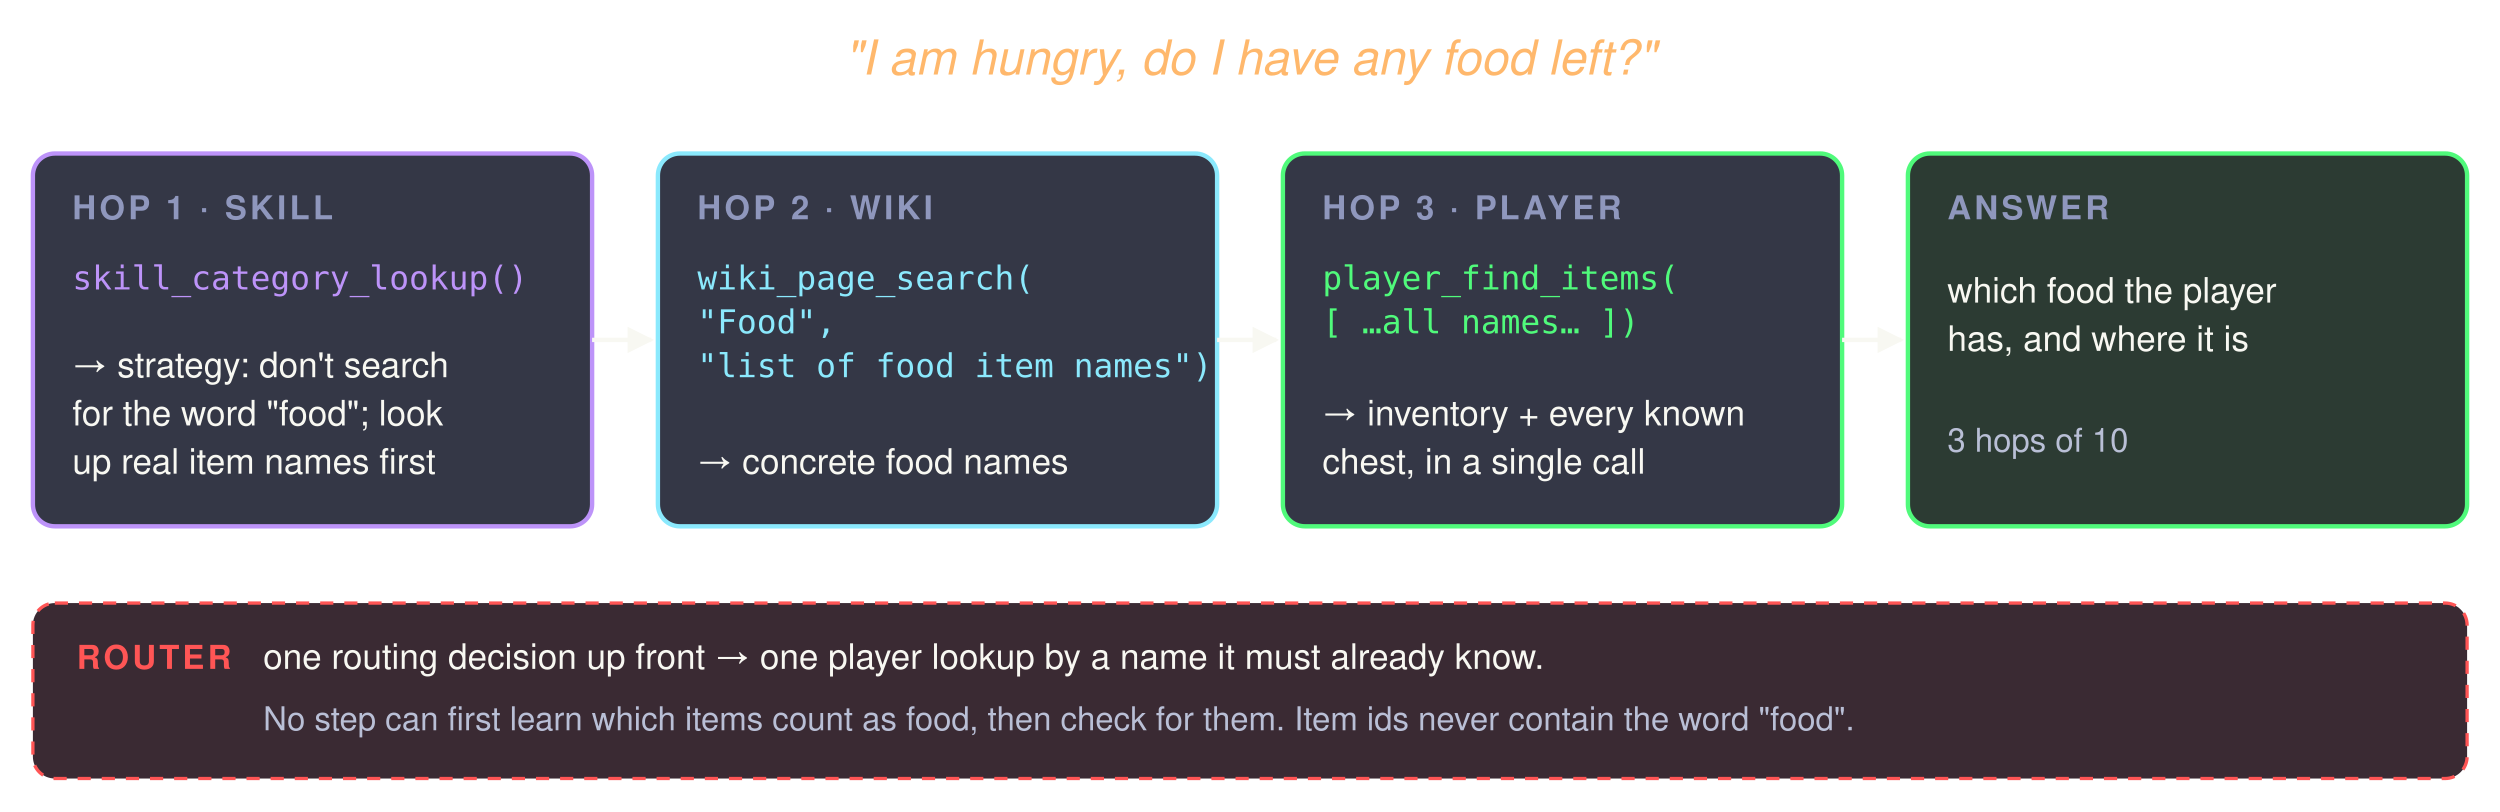
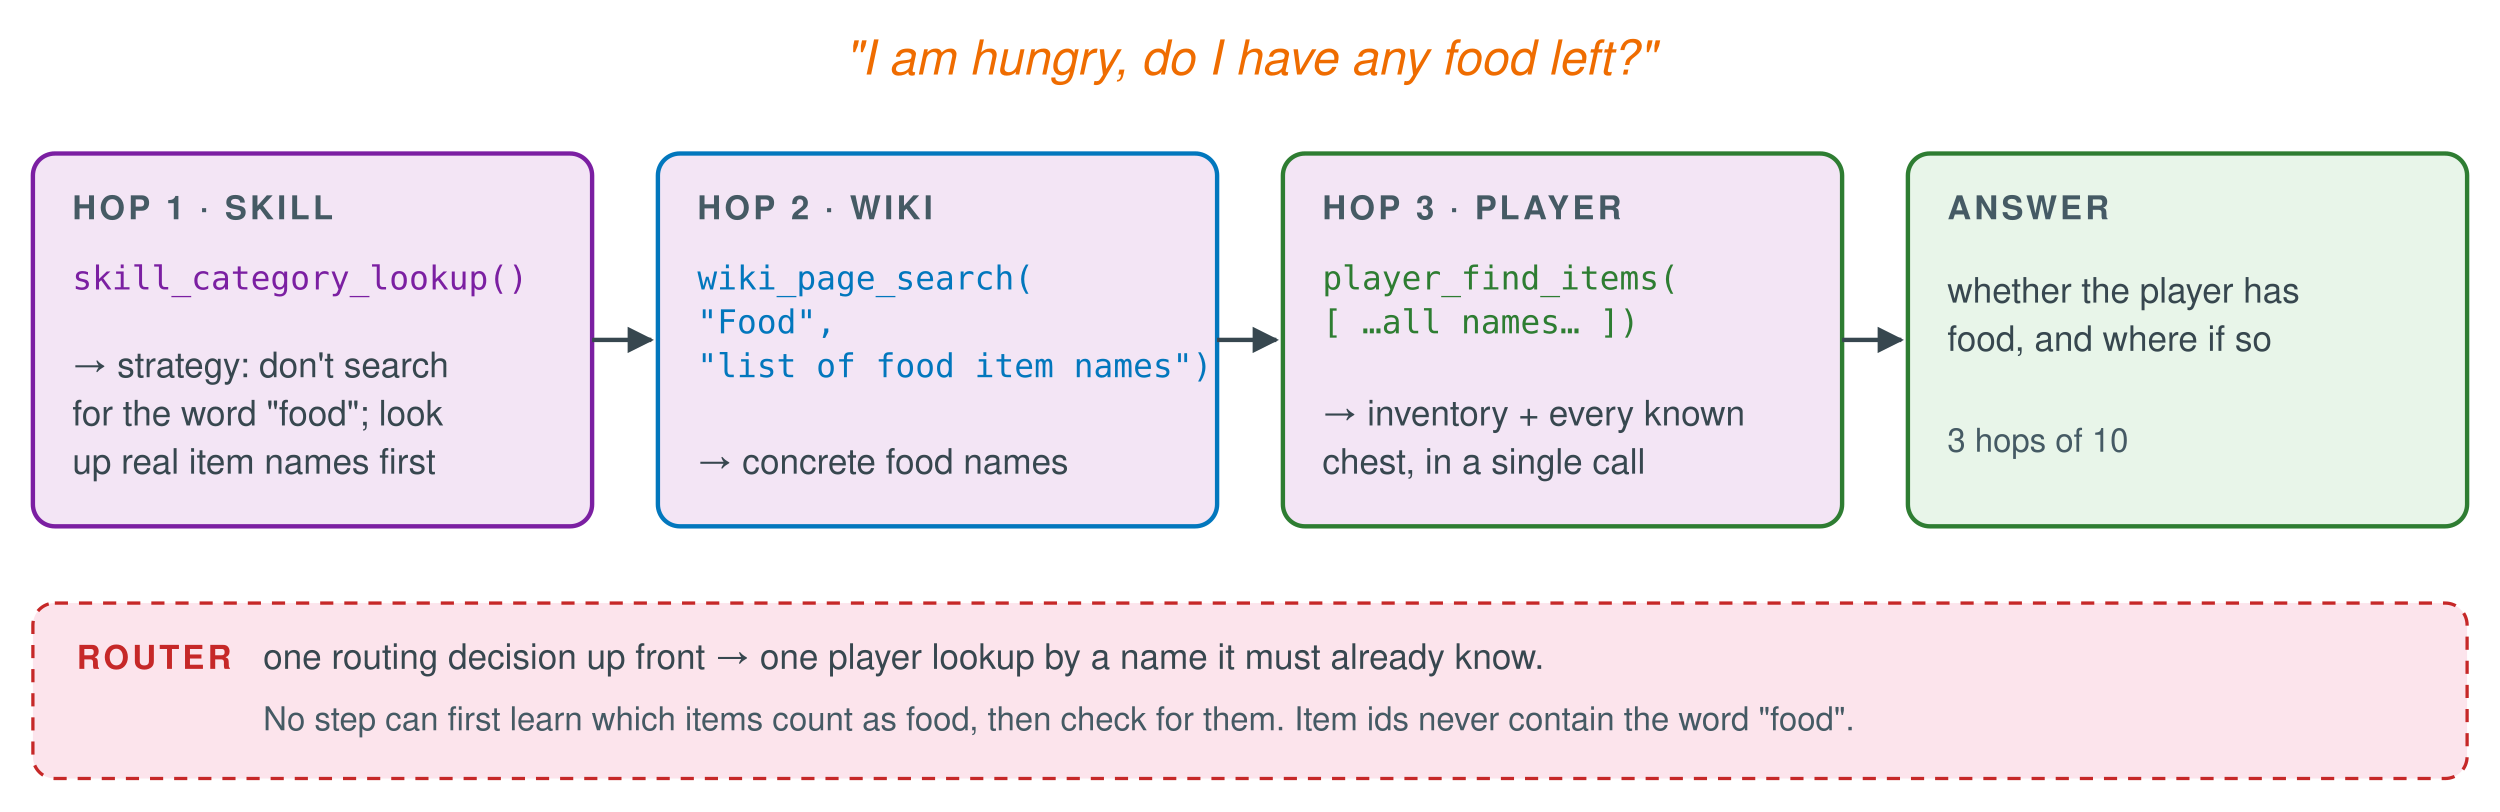
<svg xmlns="http://www.w3.org/2000/svg" viewBox="0 0 1140 370" width="1140" height="370">
  <defs>
    <marker id="fg" viewBox="0 0 10 10" refX="9" refY="5" markerWidth="6" markerHeight="6" orient="auto-start-reverse">
-       <path d="M0,0 L10,5 L0,10 z" fill="#f8f8f2" />
+       <path d="M0,0 L10,5 L0,10 z" fill="#37474f" />
    </marker>
  </defs>
  <style>
    text { font-family: 'Segoe UI', 'IBM Plex Sans', Helvetica, Arial, sans-serif; }
-     .q { fill: #ffb86c; font-size: 22px; font-style: italic; }
-     .h { fill: #8f97bd; font-size: 15px; font-weight: 600; letter-spacing: 1.5px; }
+     .q { fill: #ef6c00; font-size: 22px; font-style: italic; }
+     .h { fill: #455a64; font-size: 15px; font-weight: 600; letter-spacing: 1.5px; }
    .m { font-family: 'Cascadia Mono', Consolas, 'IBM Plex Mono', monospace; font-size: 15px; }
-     .d { fill: #f8f8f2; font-size: 16px; }
-     .l { fill: #b9bfd6; font-size: 15px; }
-     .box { fill: #343746; stroke-width: 2; }
-     .line { fill: none; stroke: #f8f8f2; stroke-width: 2; }
+     .d { fill: #37474f; font-size: 16px; }
+     .l { fill: #455a64; font-size: 15px; }
+     .box { fill: #f3e5f5; stroke-width: 2; }
+     .line { fill: none; stroke: #37474f; stroke-width: 2; }
  </style>
  <text class="q" x="570" y="34" text-anchor="middle">"I am hungry, do I have any food left?"</text>
-   <rect class="box" x="15" y="70" width="255" height="170" rx="10" stroke="#bd93f9" />
+   <rect class="box" x="15" y="70" width="255" height="170" rx="10" stroke="#7b1fa2" />
  <text class="h" x="33" y="100">HOP 1 · SKILL</text>
-   <text class="m" x="33" y="132" fill="#bd93f9">skill_category_lookup()</text>
+   <text class="m" x="33" y="132" fill="#7b1fa2">skill_category_lookup()</text>
  <text class="d" x="33" y="172">→ strategy: don't search</text>
  <text class="d" x="33" y="194">for the word "food"; look</text>
  <text class="d" x="33" y="216">up real item names first</text>
-   <rect class="box" x="300" y="70" width="255" height="170" rx="10" stroke="#8be9fd" />
+   <rect class="box" x="300" y="70" width="255" height="170" rx="10" stroke="#0277bd" />
  <text class="h" x="318" y="100">HOP 2 · WIKI</text>
-   <text class="m" x="318" y="132" fill="#8be9fd">wiki_page_search(</text>
-   <text class="m" x="318" y="152" fill="#8be9fd">  "Food",</text>
-   <text class="m" x="318" y="172" fill="#8be9fd">  "list of food item names")</text>
+   <text class="m" x="318" y="132" fill="#0277bd">wiki_page_search(</text>
+   <text class="m" x="318" y="152" fill="#0277bd">  "Food",</text>
+   <text class="m" x="318" y="172" fill="#0277bd">  "list of food item names")</text>
  <text class="d" x="318" y="216">→ concrete food names</text>
-   <rect class="box" x="585" y="70" width="255" height="170" rx="10" stroke="#50fa7b" />
+   <rect class="box" x="585" y="70" width="255" height="170" rx="10" stroke="#2e7d32" />
  <text class="h" x="603" y="100">HOP 3 · PLAYER</text>
-   <text class="m" x="603" y="132" fill="#50fa7b">player_find_items(</text>
-   <text class="m" x="603" y="152" fill="#50fa7b">  [ …all names… ])</text>
+   <text class="m" x="603" y="132" fill="#2e7d32">player_find_items(</text>
+   <text class="m" x="603" y="152" fill="#2e7d32">  [ …all names… ])</text>
  <text class="d" x="603" y="194">→ inventory + every known</text>
  <text class="d" x="603" y="216">chest, in a single call</text>
-   <rect x="870" y="70" width="255" height="170" rx="10" fill="#2c3b33" stroke="#50fa7b" stroke-width="2" />
+   <rect x="870" y="70" width="255" height="170" rx="10" fill="#e8f5e9" stroke="#2e7d32" stroke-width="2" />
  <text class="h" x="888" y="100">ANSWER</text>
-   <text class="d" x="888" y="138">which food the player</text>
-   <text class="d" x="888" y="160">has, and where it is</text>
+   <text class="d" x="888" y="138">whether the player has</text>
+   <text class="d" x="888" y="160">food, and where if so</text>
  <text class="l" x="888" y="206">3 hops of 10</text>
  <path class="line" marker-end="url(#fg)" d="M270,155 H297" />
  <path class="line" marker-end="url(#fg)" d="M555,155 H582" />
  <path class="line" marker-end="url(#fg)" d="M840,155 H867" />
-   <rect x="15" y="275" width="1110" height="80" rx="10" fill="#3a2a33" stroke="#ff5555" stroke-width="1.5" stroke-dasharray="6 5" />
-   <text class="h" x="35" y="305" style="fill:#ff5555">ROUTER</text>
+   <rect x="15" y="275" width="1110" height="80" rx="10" fill="#fce4ec" stroke="#c62828" stroke-width="1.5" stroke-dasharray="6 5" />
+   <text class="h" x="35" y="305" style="fill:#c62828">ROUTER</text>
  <text class="d" x="120" y="305">one routing decision up front → one player lookup by a name it must already know.</text>
  <text class="l" x="120" y="333">No step can first learn which items count as food, then check for them. Item ids never contain the word "food".</text>
</svg>
